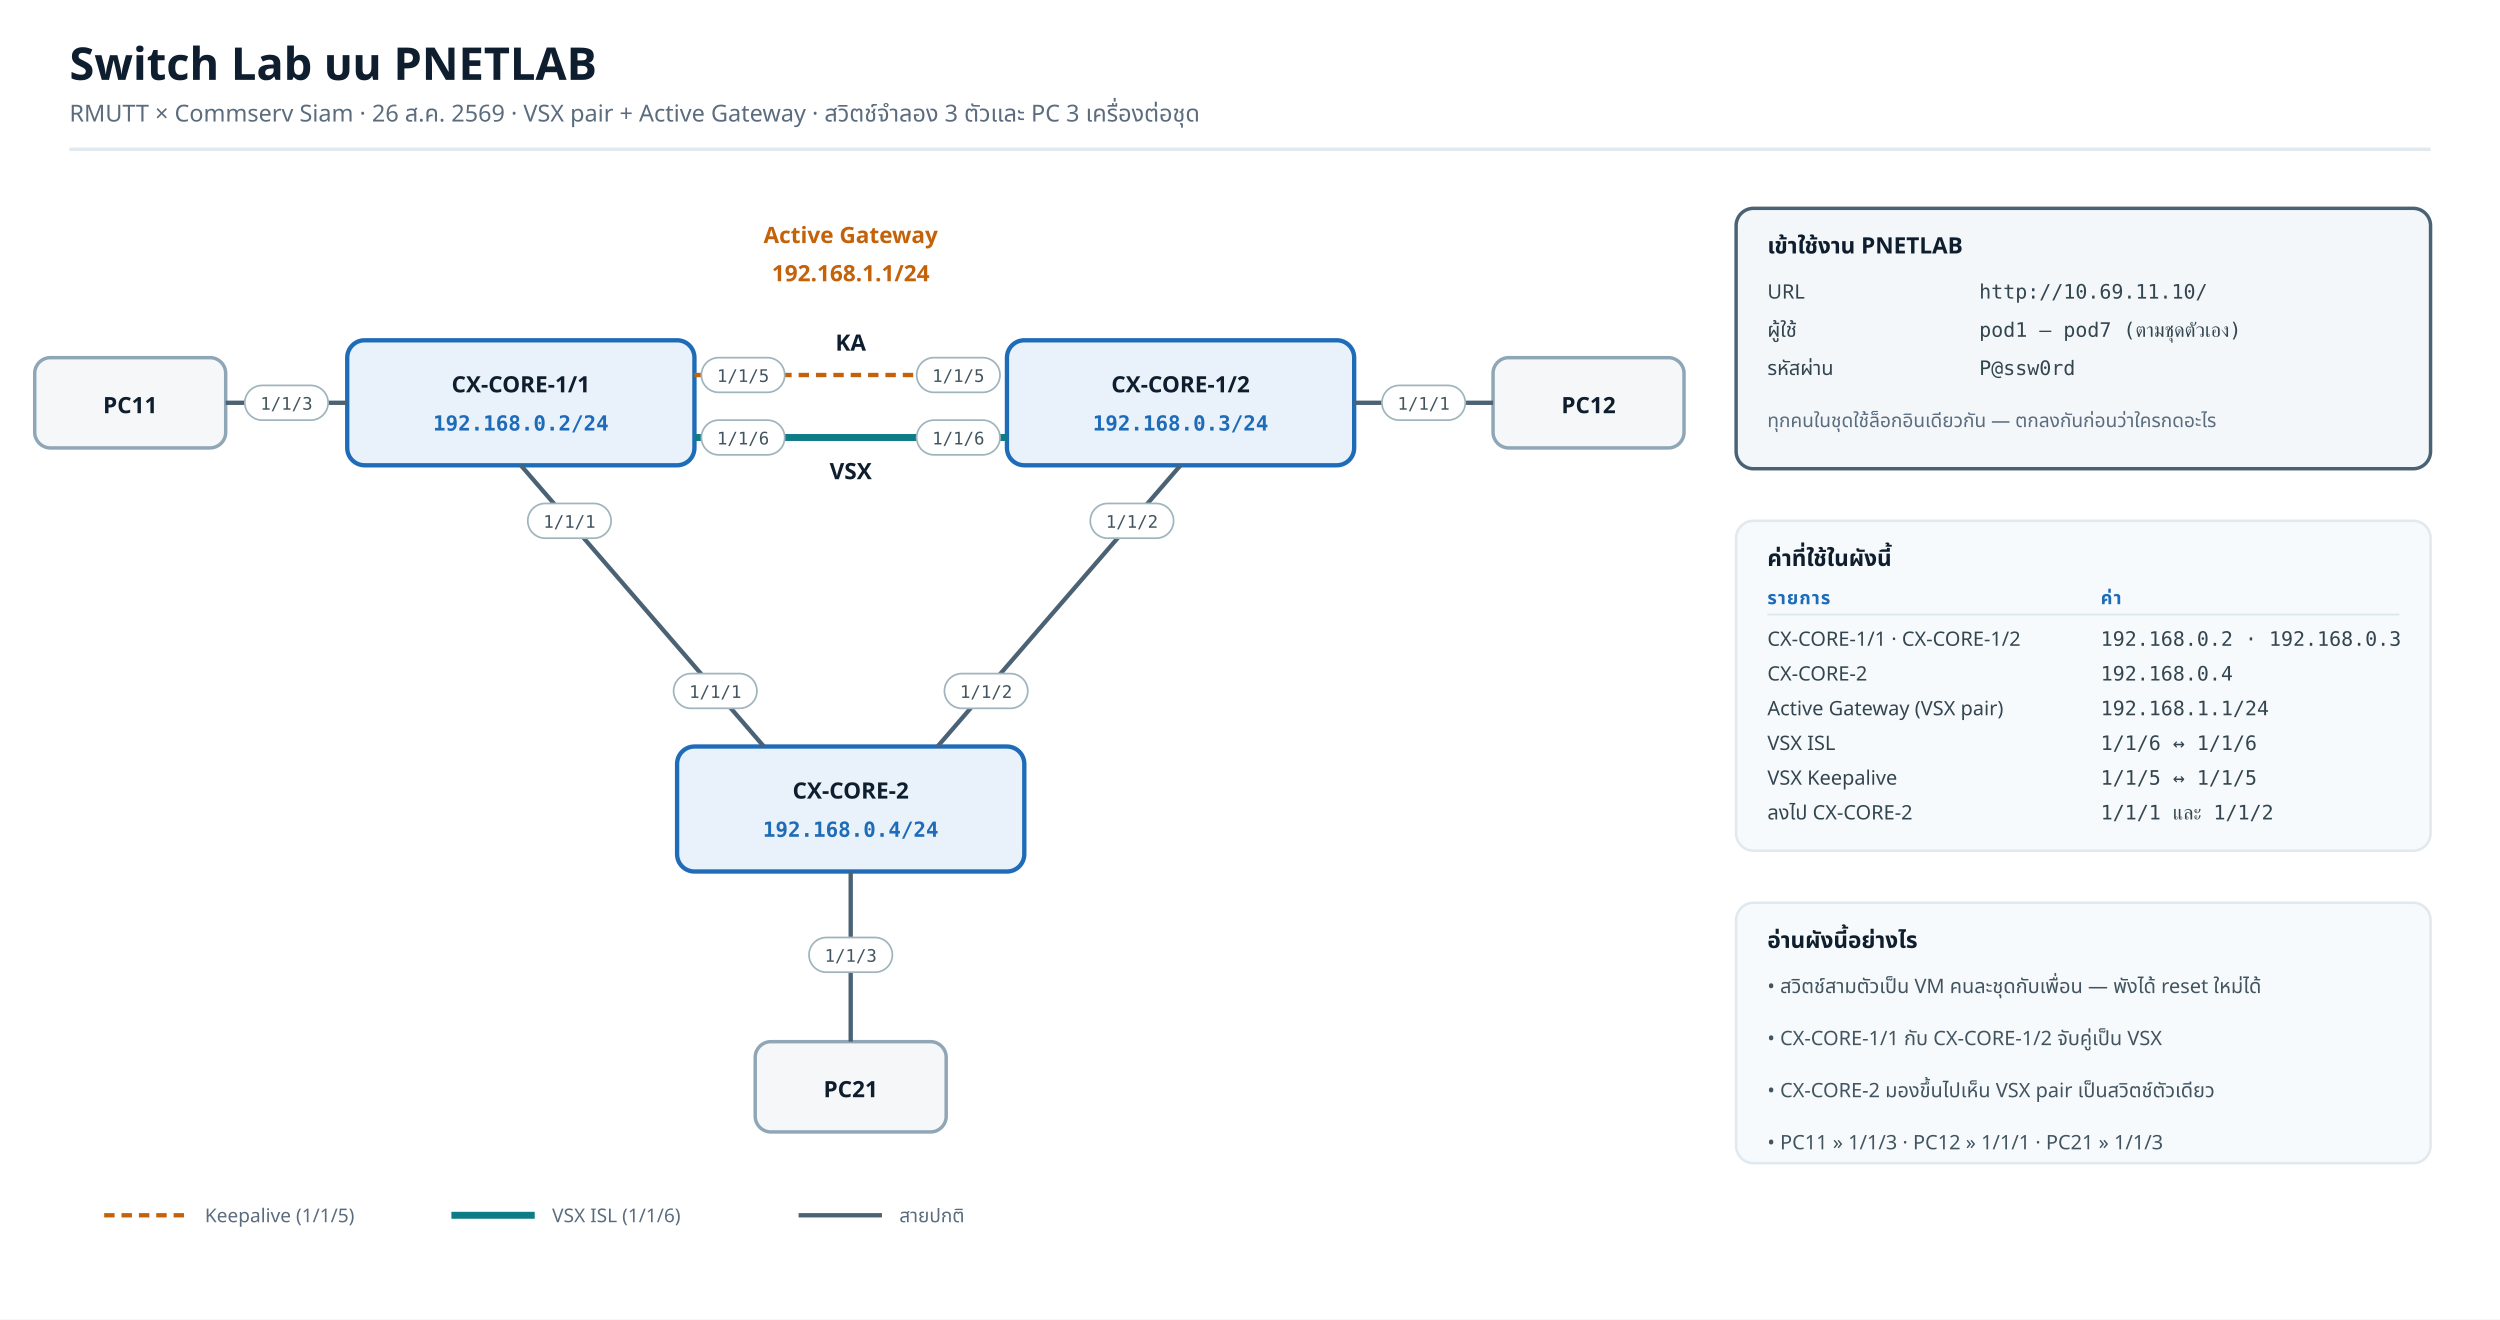
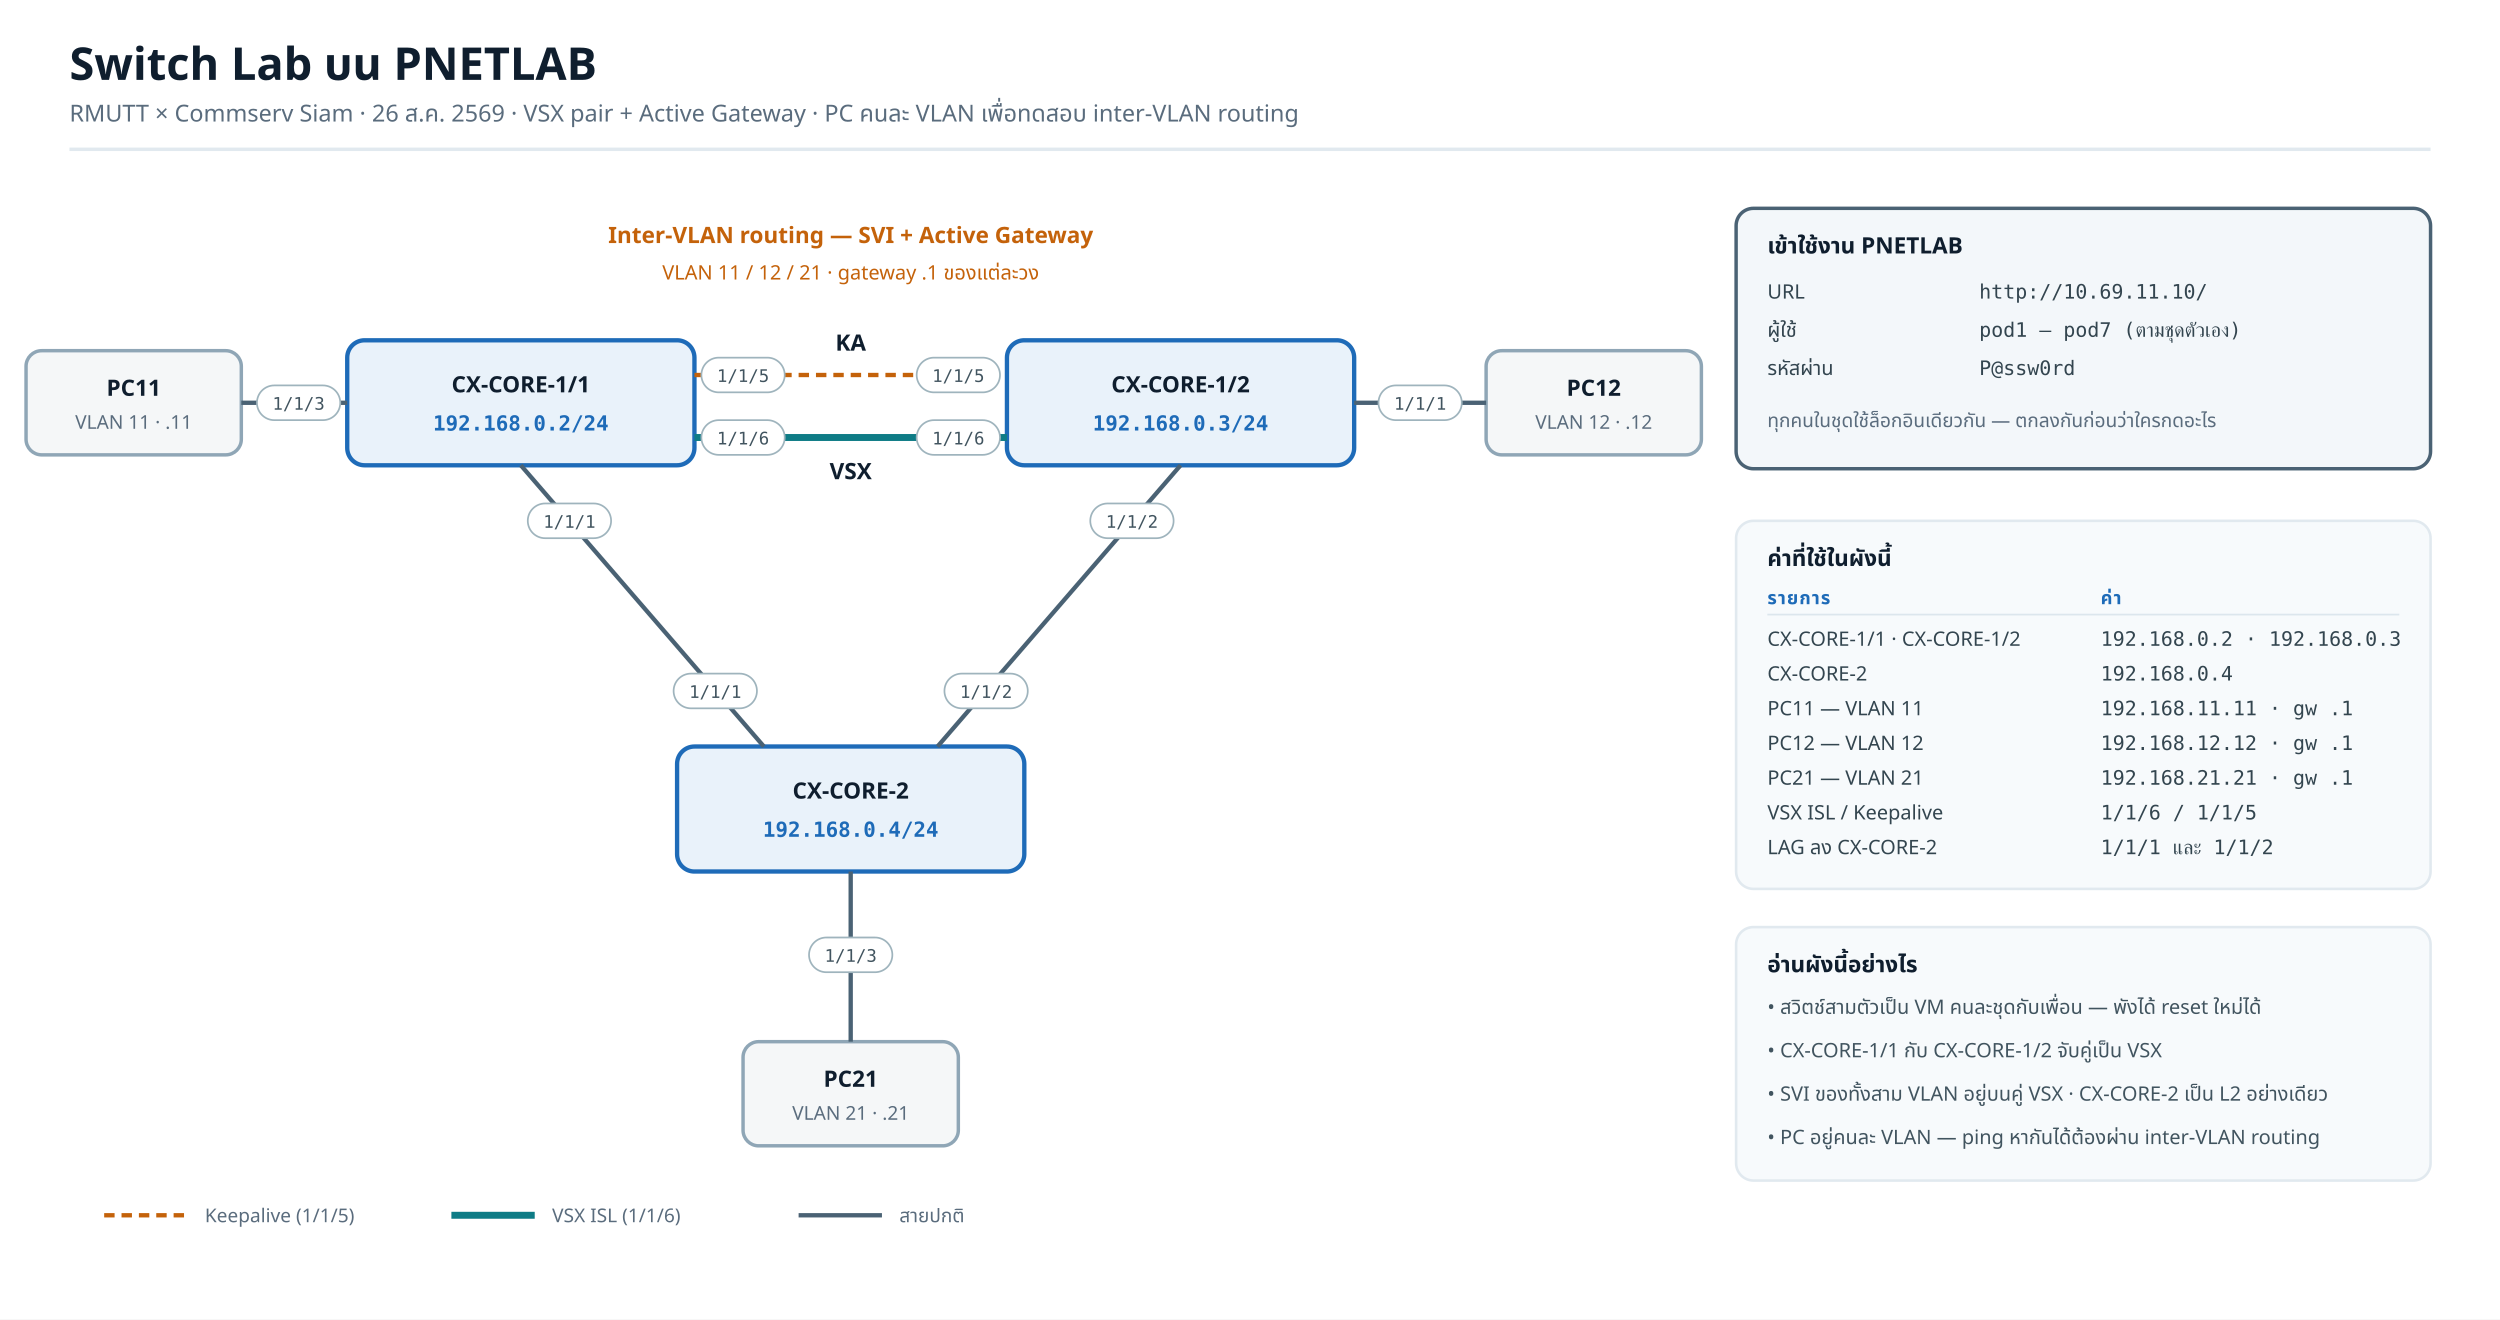
<svg xmlns="http://www.w3.org/2000/svg" width="1440" height="760" id="svg-switchlab" viewBox="0 0 1440 760">
  <defs>
-     <style>#svg-switchlab text{font-family:"IBM Plex Sans Thai","Sarabun","Loma","Noto Sans Thai","Segoe UI",sans-serif;fill:#0F1E2E}#svg-switchlab .h1{font-size:26px;font-weight:700}#svg-switchlab .sub{font-size:13.5px;fill:#5A6C7D}#svg-switchlab .lbl2{font-size:13px;font-weight:700}#svg-switchlab .role{font-size:11.5px;fill:#41545F}#svg-switchlab .tiny{font-size:11px;fill:#5A6C7D}#svg-switchlab .th{font-size:10.5px;font-weight:700;fill:#1E6BB8;letter-spacing:.06em}#svg-switchlab .td{font-size:11.5px;fill:#33454F}#svg-switchlab .mono2{font-family:"IBM Plex Mono",monospace;font-size:11.5px}#svg-switchlab .ip{font-family:"IBM Plex Mono",monospace;font-size:12px;font-weight:600;fill:#1E6BB8}#svg-switchlab .port{font-family:"IBM Plex Mono",monospace;font-size:10px;fill:#41545F}#svg-switchlab .link{stroke:#4A6274;stroke-width:2.5;fill:none}#svg-switchlab .isl{stroke:#0E7C86;stroke-width:4;fill:none}#svg-switchlab .ka{stroke:#C4620A;stroke-width:2.5;stroke-dasharray:6 4;fill:none}#svg-switchlab .ag{fill:#C4620A;font-size:13px;font-weight:700}</style>
+     <style>#svg-switchlab text{font-family:"IBM Plex Sans Thai","Sarabun","Loma","Noto Sans Thai","Segoe UI",sans-serif;fill:#0F1E2E}#svg-switchlab .h1{font-size:26px;font-weight:700}#svg-switchlab .sub{font-size:13.5px;fill:#5A6C7D}#svg-switchlab .lbl2{font-size:13px;font-weight:700}#svg-switchlab .role{font-size:11.5px;fill:#41545F}#svg-switchlab .tiny{font-size:11px;fill:#5A6C7D}#svg-switchlab .th{font-size:10.5px;font-weight:700;fill:#1E6BB8;letter-spacing:.06em}#svg-switchlab .td{font-size:11.5px;fill:#33454F}#svg-switchlab .mono2{font-family:"IBM Plex Mono",monospace;font-size:11.5px}#svg-switchlab .ip{font-family:"IBM Plex Mono",monospace;font-size:12px;font-weight:600;fill:#1E6BB8}#svg-switchlab .port{font-family:"IBM Plex Mono",monospace;font-size:10px;fill:#41545F}#svg-switchlab .link{stroke:#4A6274;stroke-width:2.5;fill:none}#svg-switchlab .isl{stroke:#0E7C86;stroke-width:4;fill:none}#svg-switchlab .ka{stroke:#C4620A;stroke-width:2.5;stroke-dasharray:6 4;fill:none}#svg-switchlab .ag{fill:#C4620A;font-size:13px;font-weight:700}#svg-switchlab .agsub{fill:#C4620A;font-size:11.5px}</style>
  </defs>
  <rect width="1440" height="760" fill="#FFFFFF" />
  <text class="h1" x="40" y="46">Switch Lab บน PNETLAB</text>
-   <text class="sub" x="40" y="70">RMUTT × Commserv Siam · 26 ส.ค. 2569 · VSX pair + Active Gateway · สวิตช์จำลอง 3 ตัวและ PC 3 เครื่องต่อชุด</text>
+   <text class="sub" x="40" y="70">RMUTT × Commserv Siam · 26 ส.ค. 2569 · VSX pair + Active Gateway · PC คนละ VLAN เพื่อทดสอบ inter-VLAN routing</text>
  <line x1="40" y1="86" x2="1400" y2="86" stroke="#E1E9EF" stroke-width="2" />
-   <text class="ag" x="490" y="140" text-anchor="middle">Active Gateway</text>
-   <text class="ag" x="490" y="162" text-anchor="middle">192.168.1.1/24</text>
+   <text class="ag" x="490" y="140" text-anchor="middle">Inter-VLAN routing — SVI + Active Gateway</text>
+   <text class="agsub" x="490" y="161" text-anchor="middle">VLAN 11 / 12 / 21 · gateway .1 ของแต่ละวง</text>
  <rect x="200" y="196" width="200" height="72" rx="10" fill="#E9F2FA" stroke="#1E6BB8" stroke-width="2.5" />
  <text class="lbl2" x="300" y="226" text-anchor="middle">CX-CORE-1/1</text>
  <text class="ip" x="300" y="248" text-anchor="middle">192.168.0.2/24</text>
  <rect x="580" y="196" width="200" height="72" rx="10" fill="#E9F2FA" stroke="#1E6BB8" stroke-width="2.5" />
  <text class="lbl2" x="680" y="226" text-anchor="middle">CX-CORE-1/2</text>
  <text class="ip" x="680" y="248" text-anchor="middle">192.168.0.3/24</text>
  <line class="ka" x1="400" y1="216" x2="580" y2="216" />
  <rect x="404" y="206" width="48" height="20" rx="10" fill="#FFFFFF" stroke="#9FB4BD" />
  <text class="port" x="428" y="220" text-anchor="middle">1/1/5</text>
  <rect x="528" y="206" width="48" height="20" rx="10" fill="#FFFFFF" stroke="#9FB4BD" />
  <text class="port" x="552" y="220" text-anchor="middle">1/1/5</text>
  <text class="lbl2" x="490" y="202" text-anchor="middle" fill="#C4620A">KA</text>
  <line class="isl" x1="400" y1="252" x2="580" y2="252" />
  <rect x="404" y="242" width="48" height="20" rx="10" fill="#FFFFFF" stroke="#9FB4BD" />
  <text class="port" x="428" y="256" text-anchor="middle">1/1/6</text>
  <rect x="528" y="242" width="48" height="20" rx="10" fill="#FFFFFF" stroke="#9FB4BD" />
  <text class="port" x="552" y="256" text-anchor="middle">1/1/6</text>
  <text class="lbl2" x="490" y="276" text-anchor="middle" fill="#0E7C86">VSX</text>
-   <rect x="20" y="206" width="110" height="52" rx="9" fill="#F5F7F8" stroke="#8FA6B6" stroke-width="2" />
-   <text class="lbl2" x="75" y="238" text-anchor="middle">PC11</text>
-   <line class="link" x1="130" y1="232" x2="200" y2="232" />
-   <rect x="141" y="222" width="48" height="20" rx="10" fill="#FFFFFF" stroke="#9FB4BD" />
-   <text class="port" x="165" y="236" text-anchor="middle">1/1/3</text>
-   <rect x="860" y="206" width="110" height="52" rx="9" fill="#F5F7F8" stroke="#8FA6B6" stroke-width="2" />
-   <text class="lbl2" x="915" y="238" text-anchor="middle">PC12</text>
-   <line class="link" x1="780" y1="232" x2="860" y2="232" />
-   <rect x="796" y="222" width="48" height="20" rx="10" fill="#FFFFFF" stroke="#9FB4BD" />
-   <text class="port" x="820" y="236" text-anchor="middle">1/1/1</text>
+   <rect x="15" y="202" width="124" height="60" rx="9" fill="#F5F7F8" stroke="#8FA6B6" stroke-width="2" />
+   <text class="lbl2" x="77" y="228" text-anchor="middle">PC11</text>
+   <text class="tiny" x="77" y="247" text-anchor="middle">VLAN 11 · .11</text>
+   <line class="link" x1="139" y1="232" x2="200" y2="232" />
+   <rect x="148" y="222" width="48" height="20" rx="10" fill="#FFFFFF" stroke="#9FB4BD" />
+   <text class="port" x="172" y="236" text-anchor="middle">1/1/3</text>
+   <rect x="856" y="202" width="124" height="60" rx="9" fill="#F5F7F8" stroke="#8FA6B6" stroke-width="2" />
+   <text class="lbl2" x="918" y="228" text-anchor="middle">PC12</text>
+   <text class="tiny" x="918" y="247" text-anchor="middle">VLAN 12 · .12</text>
+   <line class="link" x1="780" y1="232" x2="856" y2="232" />
+   <rect x="794" y="222" width="48" height="20" rx="10" fill="#FFFFFF" stroke="#9FB4BD" />
+   <text class="port" x="818" y="236" text-anchor="middle">1/1/1</text>
  <rect x="390" y="430" width="200" height="72" rx="10" fill="#E9F2FA" stroke="#1E6BB8" stroke-width="2.5" />
  <text class="lbl2" x="490" y="460" text-anchor="middle">CX-CORE-2</text>
  <text class="ip" x="490" y="482" text-anchor="middle">192.168.0.4/24</text>
  <line class="link" x1="300" y1="268" x2="440" y2="430" />
  <rect x="304" y="290" width="48" height="20" rx="10" fill="#FFFFFF" stroke="#9FB4BD" />
  <text class="port" x="328" y="304" text-anchor="middle">1/1/1</text>
  <rect x="388" y="388" width="48" height="20" rx="10" fill="#FFFFFF" stroke="#9FB4BD" />
  <text class="port" x="412" y="402" text-anchor="middle">1/1/1</text>
  <line class="link" x1="680" y1="268" x2="540" y2="430" />
  <rect x="628" y="290" width="48" height="20" rx="10" fill="#FFFFFF" stroke="#9FB4BD" />
  <text class="port" x="652" y="304" text-anchor="middle">1/1/2</text>
  <rect x="544" y="388" width="48" height="20" rx="10" fill="#FFFFFF" stroke="#9FB4BD" />
  <text class="port" x="568" y="402" text-anchor="middle">1/1/2</text>
-   <rect x="435" y="600" width="110" height="52" rx="9" fill="#F5F7F8" stroke="#8FA6B6" stroke-width="2" />
-   <text class="lbl2" x="490" y="632" text-anchor="middle">PC21</text>
+   <rect x="428" y="600" width="124" height="60" rx="9" fill="#F5F7F8" stroke="#8FA6B6" stroke-width="2" />
+   <text class="lbl2" x="490" y="626" text-anchor="middle">PC21</text>
+   <text class="tiny" x="490" y="645" text-anchor="middle">VLAN 21 · .21</text>
  <line class="link" x1="490" y1="502" x2="490" y2="600" />
  <rect x="466" y="540" width="48" height="20" rx="10" fill="#FFFFFF" stroke="#9FB4BD" />
  <text class="port" x="490" y="554" text-anchor="middle">1/1/3</text>
  <rect x="1000" y="120" width="400" height="150" rx="10" fill="#F3F7FA" stroke="#4A6274" stroke-width="2" />
  <text class="lbl2" x="1018" y="146">เข้าใช้งาน PNETLAB</text>
  <text class="td" x="1018" y="172">URL</text>
  <text class="td mono2" x="1140" y="172">http://10.69.11.10/</text>
  <text class="td" x="1018" y="194">ผู้ใช้</text>
  <text class="td mono2" x="1140" y="194">pod1 – pod7 (ตามชุดตัวเอง)</text>
  <text class="td" x="1018" y="216">รหัสผ่าน</text>
  <text class="td mono2" x="1140" y="216">P@ssw0rd</text>
  <text class="tiny" x="1018" y="246">ทุกคนในชุดใช้ล็อกอินเดียวกัน — ตกลงกันก่อนว่าใครกดอะไร</text>
-   <rect x="1000" y="300" width="400" height="190" rx="10" fill="#F7FAFC" stroke="#E1E9EF" stroke-width="1.5" />
+   <rect x="1000" y="300" width="400" height="212" rx="10" fill="#F7FAFC" stroke="#E1E9EF" stroke-width="1.5" />
  <text class="lbl2" x="1018" y="326">ค่าที่ใช้ในผังนี้</text>
  <text class="th" x="1018" y="348">รายการ</text>
  <text class="th" x="1210" y="348">ค่า</text>
  <line x1="1018" y1="354" x2="1382" y2="354" stroke="#DCE6ED" />
  <text class="td" x="1018" y="372">CX-CORE-1/1 · CX-CORE-1/2</text>
  <text class="td mono2" x="1210" y="372">192.168.0.2 · 192.168.0.3</text>
  <text class="td" x="1018" y="392">CX-CORE-2</text>
  <text class="td mono2" x="1210" y="392">192.168.0.4</text>
-   <text class="td" x="1018" y="412">Active Gateway (VSX pair)</text>
-   <text class="td mono2" x="1210" y="412">192.168.1.1/24</text>
-   <text class="td" x="1018" y="432">VSX ISL</text>
-   <text class="td mono2" x="1210" y="432">1/1/6 ↔ 1/1/6</text>
-   <text class="td" x="1018" y="452">VSX Keepalive</text>
-   <text class="td mono2" x="1210" y="452">1/1/5 ↔ 1/1/5</text>
-   <text class="td" x="1018" y="472">ลงไป CX-CORE-2</text>
-   <text class="td mono2" x="1210" y="472">1/1/1 และ 1/1/2</text>
-   <rect x="1000" y="520" width="400" height="150" rx="10" fill="#F7FAFC" stroke="#E1E9EF" stroke-width="1.5" />
-   <text class="lbl2" x="1018" y="546">อ่านผังนี้อย่างไร</text>
-   <text class="role" x="1018" y="572">• สวิตช์สามตัวเป็น VM คนละชุดกับเพื่อน — พังได้ reset ใหม่ได้</text>
-   <text class="role" x="1018" y="602">• CX-CORE-1/1 กับ CX-CORE-1/2 จับคู่เป็น VSX</text>
-   <text class="role" x="1018" y="632">• CX-CORE-2 มองขึ้นไปเห็น VSX pair เป็นสวิตช์ตัวเดียว</text>
-   <text class="role" x="1018" y="662">• PC11 » 1/1/3 · PC12 » 1/1/1 · PC21 » 1/1/3</text>
+   <text class="td" x="1018" y="412">PC11 — VLAN 11</text>
+   <text class="td mono2" x="1210" y="412">192.168.11.11 · gw .1</text>
+   <text class="td" x="1018" y="432">PC12 — VLAN 12</text>
+   <text class="td mono2" x="1210" y="432">192.168.12.12 · gw .1</text>
+   <text class="td" x="1018" y="452">PC21 — VLAN 21</text>
+   <text class="td mono2" x="1210" y="452">192.168.21.21 · gw .1</text>
+   <text class="td" x="1018" y="472">VSX ISL / Keepalive</text>
+   <text class="td mono2" x="1210" y="472">1/1/6 / 1/1/5</text>
+   <text class="td" x="1018" y="492">LAG ลง CX-CORE-2</text>
+   <text class="td mono2" x="1210" y="492">1/1/1 และ 1/1/2</text>
+   <rect x="1000" y="534" width="400" height="146" rx="10" fill="#F7FAFC" stroke="#E1E9EF" stroke-width="1.5" />
+   <text class="lbl2" x="1018" y="560">อ่านผังนี้อย่างไร</text>
+   <text class="role" x="1018" y="584">• สวิตช์สามตัวเป็น VM คนละชุดกับเพื่อน — พังได้ reset ใหม่ได้</text>
+   <text class="role" x="1018" y="609">• CX-CORE-1/1 กับ CX-CORE-1/2 จับคู่เป็น VSX</text>
+   <text class="role" x="1018" y="634">• SVI ของทั้งสาม VLAN อยู่บนคู่ VSX · CX-CORE-2 เป็น L2 อย่างเดียว</text>
+   <text class="role" x="1018" y="659">• PC อยู่คนละ VLAN — ping หากันได้ต้องผ่าน inter-VLAN routing</text>
  <line class="ka" x1="60" y1="700" x2="108" y2="700" />
  <text class="tiny" x="118" y="704">Keepalive (1/1/5)</text>
  <line class="isl" x1="260" y1="700" x2="308" y2="700" />
  <text class="tiny" x="318" y="704">VSX ISL (1/1/6)</text>
  <line class="link" x1="460" y1="700" x2="508" y2="700" />
  <text class="tiny" x="518" y="704">สายปกติ</text>
</svg>
